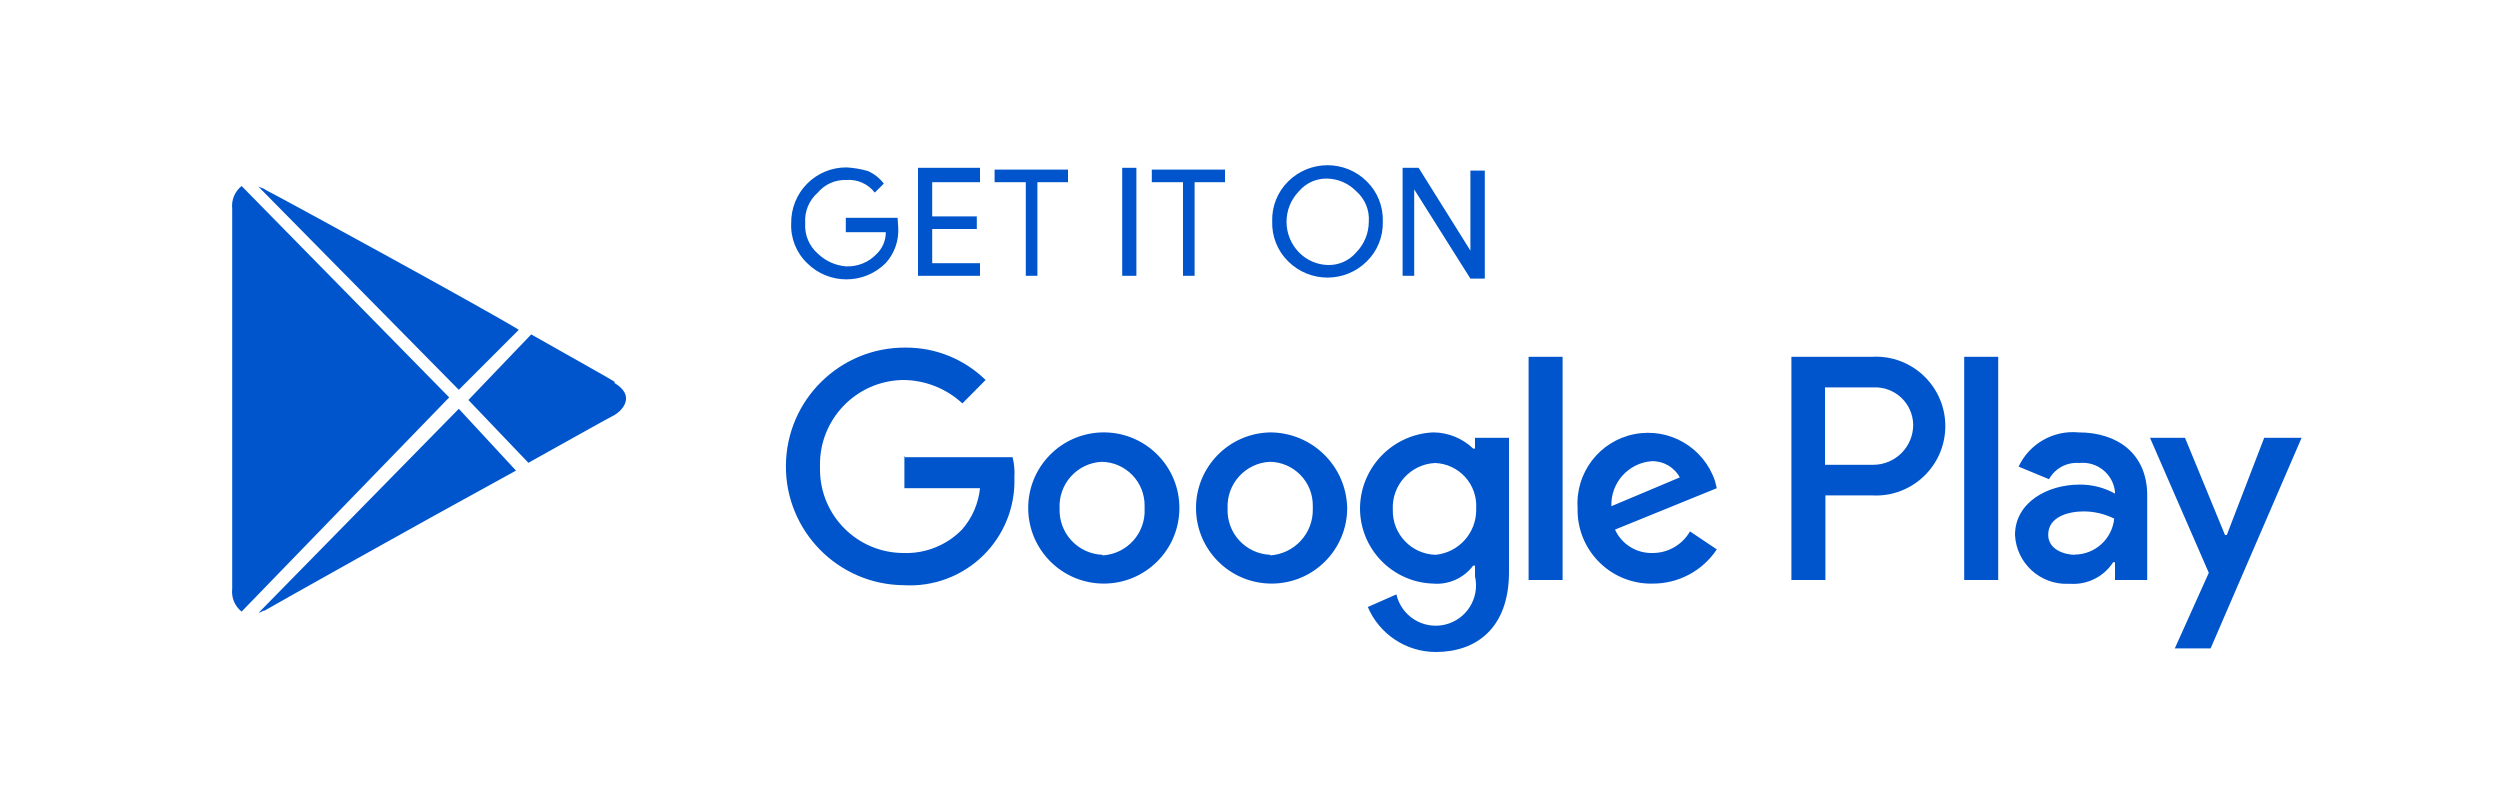
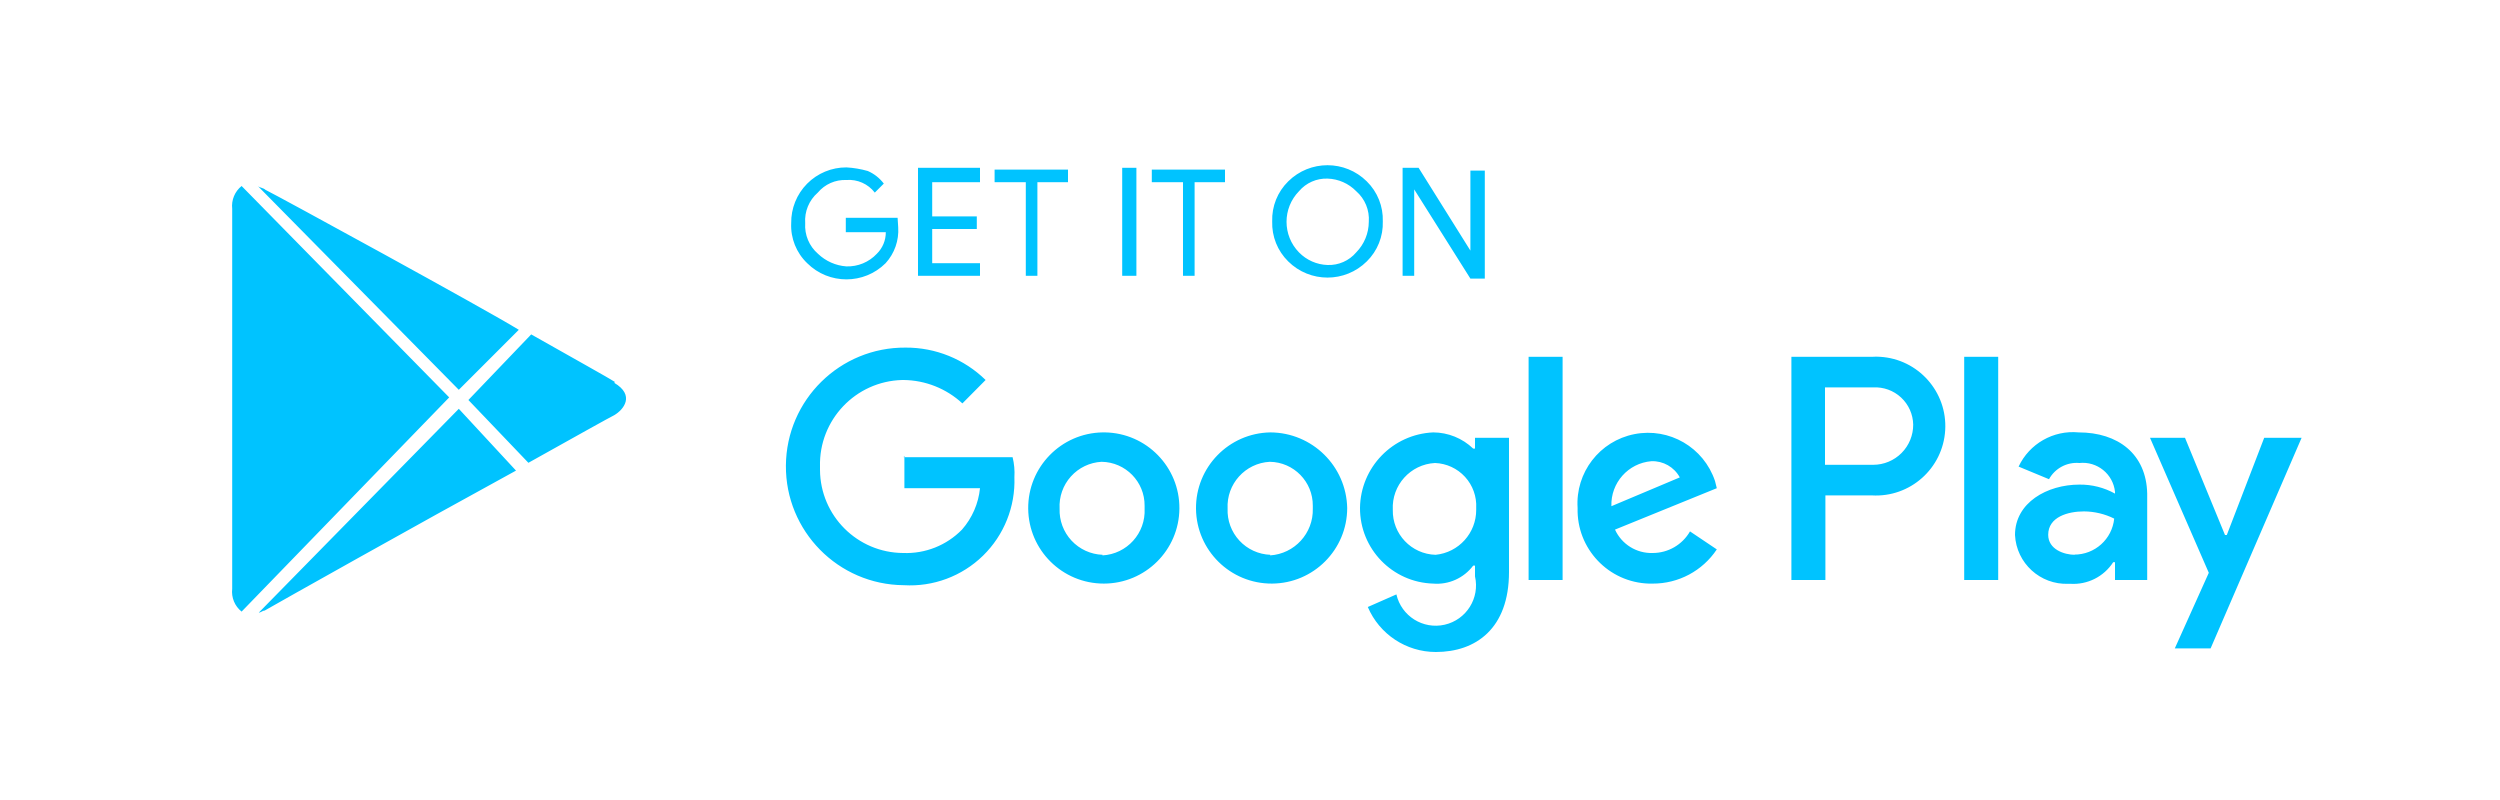
<svg xmlns="http://www.w3.org/2000/svg" width="125" height="40" viewBox="0 0 125 40">
-   <path fill="#0055cc" d="M22.94,19.49l3-3c-1.62-1-12-6.67-12.67-7-.1-.1-.29-.1-.38-.19ZM12.08,9.3a1.28,1.28,0,0,0-.47,1.14v19a1.27,1.27,0,0,0,.47,1.14L22.46,19.87ZM22.94,20.44l-10,10.19c.1,0,.19-.1.29-.1.66-.38,7.61-4.29,12.57-7Zm7.81-1.34c-.29-.19-2-1.14-4.19-2.38L23.42,20l3,3.14c2.38-1.33,4.1-2.29,4.29-2.38.48-.28,1.05-1,0-1.62Zm14.16-7.74a2.43,2.43,0,0,1-.63,1.8,2.78,2.78,0,0,1-3.92,0,2.6,2.6,0,0,1-.8-2,2.75,2.75,0,0,1,2.76-2.79,4.89,4.89,0,0,1,1.07.18,2,2,0,0,1,.8.63l-.45.45A1.63,1.63,0,0,0,42.32,9a1.77,1.77,0,0,0-1.43.63,1.85,1.85,0,0,0-.63,1.53,1.86,1.86,0,0,0,.64,1.53,2.29,2.29,0,0,0,1.42.63,2,2,0,0,0,1.52-.63,1.5,1.5,0,0,0,.45-1.08h-2v-.72h2.59ZM49,9.11H46.61v1.71h2.23v.63H46.61v1.71H49v.63H45.9V8.39H49ZM52,13.79h-.71V9.11H49.73V8.48H53.4v.63H51.87v4.68Zm4.11,0V8.39h.71v5.4Zm3.75,0h-.71V9.11H57.59V8.48h3.66v.63H59.73v4.68Zm8.48-.72a2.79,2.79,0,0,1-3.93,0,2.68,2.68,0,0,1-.8-2,2.68,2.68,0,0,1,.8-2,2.79,2.79,0,0,1,3.93,0,2.68,2.68,0,0,1,.8,2,2.68,2.68,0,0,1-.8,2Zm-3.39-.45a2.09,2.09,0,0,0,1.43.63,1.79,1.79,0,0,0,1.43-.63,2.2,2.2,0,0,0,.63-1.53,1.85,1.85,0,0,0-.63-1.53,2.09,2.09,0,0,0-1.43-.63,1.79,1.79,0,0,0-1.43.63,2.19,2.19,0,0,0,0,3.06Zm5.18,1.17V8.39h.8l2.59,4.14h0v-4h.72v5.4h-.72L70.71,9.47h0v4.32Zm-6.61,7.83a3.78,3.78,0,1,0,3.84,3.78,3.86,3.86,0,0,0-3.84-3.78Zm0,6.12a2.22,2.22,0,0,1-2.14-2.31v0a2.23,2.23,0,0,1,2.11-2.34h0a2.18,2.18,0,0,1,2.15,2.2.71.71,0,0,1,0,.14,2.28,2.28,0,0,1-2.14,2.34Zm-8.39-6.12a3.78,3.78,0,1,0,.12,0Zm0,6.12a2.23,2.23,0,0,1-2.15-2.31v0a2.22,2.22,0,0,1,2.1-2.34h0a2.18,2.18,0,0,1,2.15,2.2.71.71,0,0,1,0,.14,2.23,2.23,0,0,1-2.11,2.34Zm-9.91-4.95v1.62H49a3.7,3.7,0,0,1-.9,2.07,3.9,3.9,0,0,1-2.94,1.17A4.18,4.18,0,0,1,41,23.5a1,1,0,0,1,0-.17A4.22,4.22,0,0,1,45.11,19h.07a4.4,4.4,0,0,1,2.94,1.17L49.28,19a5.67,5.67,0,0,0-4-1.62,5.94,5.94,0,1,0-.09,11.88,5.22,5.22,0,0,0,5.53-5.4,3.3,3.3,0,0,0-.09-1H45.18Zm40.53,1.26a3.53,3.53,0,0,0-6.87,1.35,3.68,3.68,0,0,0,3.57,3.78h.18a3.83,3.83,0,0,0,3.21-1.71l-1.34-.9a2.15,2.15,0,0,1-1.87,1.08,2,2,0,0,1-1.88-1.17l5.09-2.07Zm-5.18,1.26a2.18,2.18,0,0,1,2-2.25,1.55,1.55,0,0,1,1.42.81ZM76.43,29h1.7V17.84h-1.7Zm-2.77-6.57h0a2.9,2.9,0,0,0-2-.81A3.83,3.83,0,0,0,68,25.4a3.77,3.77,0,0,0,3.66,3.78,2.27,2.27,0,0,0,2-.9h.09v.54a2,2,0,0,1-3.93.9l-1.43.63a3.7,3.7,0,0,0,3.4,2.25c2,0,3.66-1.17,3.66-4V21.89H73.75v.54Zm-1.88,5.31a2.2,2.2,0,0,1-2.14-2.25,2.23,2.23,0,0,1,2.11-2.34h0a2.14,2.14,0,0,1,2.06,2.25v.09A2.25,2.25,0,0,1,71.78,27.74Zm21.79-9.9h-4V29h1.7V24.77h2.32A3.47,3.47,0,1,0,94,17.84a2.41,2.41,0,0,0-.38,0Zm.09,5.4H91.25V19.37h2.41a1.9,1.9,0,0,1,2,1.86v0A2,2,0,0,1,93.66,23.24Zm10.27-1.62a3,3,0,0,0-3,1.71l1.52.63a1.58,1.58,0,0,1,1.52-.81,1.62,1.62,0,0,1,1.78,1.44v.09a3.57,3.57,0,0,0-1.78-.45c-1.61,0-3.22.9-3.22,2.52a2.57,2.57,0,0,0,2.67,2.44h.1a2.37,2.37,0,0,0,2.14-1.08h.09V29h1.61V24.68C107.32,22.7,105.9,21.62,103.93,21.62Zm-.18,6.12c-.54,0-1.34-.27-1.34-1,0-.9,1-1.17,1.79-1.17a3.46,3.46,0,0,1,1.51.36,2,2,0,0,1-2,1.8Zm9.46-5.85-1.87,4.86h-.09l-2-4.86H107.5l2.94,6.75-1.7,3.78h1.79l4.55-10.53ZM98.21,29h1.7V17.84h-1.7Z" />
+   <path fill="#00C3FF" d="M22.94,19.49l3-3c-1.62-1-12-6.67-12.67-7-.1-.1-.29-.1-.38-.19ZM12.08,9.3a1.28,1.28,0,0,0-.47,1.14v19a1.27,1.27,0,0,0,.47,1.14L22.46,19.87ZM22.94,20.44l-10,10.19c.1,0,.19-.1.29-.1.66-.38,7.61-4.29,12.57-7Zm7.81-1.34c-.29-.19-2-1.14-4.19-2.38L23.42,20l3,3.14c2.38-1.33,4.1-2.29,4.29-2.38.48-.28,1.05-1,0-1.62Zm14.16-7.74a2.43,2.43,0,0,1-.63,1.8,2.78,2.78,0,0,1-3.92,0,2.6,2.6,0,0,1-.8-2,2.75,2.75,0,0,1,2.76-2.79,4.89,4.89,0,0,1,1.07.18,2,2,0,0,1,.8.63l-.45.45A1.63,1.63,0,0,0,42.32,9a1.77,1.77,0,0,0-1.43.63,1.85,1.85,0,0,0-.63,1.53,1.86,1.86,0,0,0,.64,1.53,2.29,2.29,0,0,0,1.42.63,2,2,0,0,0,1.52-.63,1.5,1.5,0,0,0,.45-1.08h-2v-.72h2.59ZM49,9.11H46.61v1.71h2.23v.63H46.61v1.71H49v.63H45.9V8.39H49ZM52,13.79h-.71V9.11H49.73V8.48H53.4v.63H51.87v4.68Zm4.11,0V8.39h.71v5.4Zm3.75,0h-.71V9.11H57.59V8.48h3.66v.63H59.73v4.68Zm8.48-.72a2.79,2.79,0,0,1-3.93,0,2.68,2.68,0,0,1-.8-2,2.68,2.68,0,0,1,.8-2,2.79,2.79,0,0,1,3.93,0,2.68,2.68,0,0,1,.8,2,2.68,2.68,0,0,1-.8,2Zm-3.39-.45a2.09,2.09,0,0,0,1.43.63,1.79,1.79,0,0,0,1.43-.63,2.2,2.2,0,0,0,.63-1.53,1.85,1.85,0,0,0-.63-1.53,2.09,2.09,0,0,0-1.43-.63,1.79,1.79,0,0,0-1.43.63,2.19,2.19,0,0,0,0,3.06Zm5.18,1.17V8.39h.8l2.59,4.14h0v-4h.72v5.4h-.72L70.71,9.47h0v4.32Zm-6.61,7.83a3.78,3.78,0,1,0,3.84,3.78,3.86,3.86,0,0,0-3.84-3.78Zm0,6.12a2.22,2.22,0,0,1-2.14-2.31v0a2.23,2.23,0,0,1,2.11-2.34h0a2.18,2.18,0,0,1,2.15,2.2.71.71,0,0,1,0,.14,2.28,2.28,0,0,1-2.14,2.34Zm-8.39-6.12a3.78,3.78,0,1,0,.12,0Zm0,6.12a2.23,2.23,0,0,1-2.15-2.31v0a2.22,2.22,0,0,1,2.1-2.34h0a2.18,2.18,0,0,1,2.15,2.2.71.71,0,0,1,0,.14,2.23,2.23,0,0,1-2.11,2.34Zm-9.91-4.95v1.62H49a3.7,3.7,0,0,1-.9,2.07,3.9,3.9,0,0,1-2.94,1.17A4.18,4.18,0,0,1,41,23.5a1,1,0,0,1,0-.17A4.22,4.22,0,0,1,45.11,19h.07a4.4,4.4,0,0,1,2.94,1.17L49.28,19a5.67,5.67,0,0,0-4-1.62,5.94,5.94,0,1,0-.09,11.88,5.22,5.22,0,0,0,5.53-5.4,3.3,3.3,0,0,0-.09-1H45.18Zm40.53,1.26a3.53,3.53,0,0,0-6.87,1.35,3.68,3.68,0,0,0,3.57,3.78h.18a3.83,3.83,0,0,0,3.21-1.71l-1.34-.9a2.15,2.15,0,0,1-1.87,1.08,2,2,0,0,1-1.88-1.17l5.09-2.07Zm-5.18,1.26a2.18,2.18,0,0,1,2-2.25,1.55,1.55,0,0,1,1.42.81ZM76.43,29h1.7V17.84h-1.7Zm-2.77-6.57h0a2.9,2.9,0,0,0-2-.81A3.83,3.83,0,0,0,68,25.4a3.77,3.77,0,0,0,3.66,3.78,2.27,2.27,0,0,0,2-.9h.09v.54a2,2,0,0,1-3.93.9l-1.43.63a3.7,3.7,0,0,0,3.4,2.25c2,0,3.66-1.17,3.66-4V21.89H73.75v.54Zm-1.88,5.31a2.2,2.2,0,0,1-2.14-2.25,2.23,2.23,0,0,1,2.11-2.34h0a2.14,2.14,0,0,1,2.06,2.25v.09A2.25,2.25,0,0,1,71.78,27.74Zm21.79-9.9h-4V29h1.7V24.77h2.32A3.47,3.47,0,1,0,94,17.84a2.41,2.41,0,0,0-.38,0Zm.09,5.4H91.25V19.37h2.41a1.9,1.9,0,0,1,2,1.86v0A2,2,0,0,1,93.66,23.24Zm10.27-1.62a3,3,0,0,0-3,1.71l1.52.63a1.58,1.58,0,0,1,1.52-.81,1.62,1.62,0,0,1,1.78,1.44v.09a3.57,3.57,0,0,0-1.78-.45c-1.61,0-3.22.9-3.22,2.52a2.57,2.57,0,0,0,2.67,2.44h.1a2.37,2.37,0,0,0,2.14-1.08h.09V29h1.61V24.68C107.32,22.7,105.9,21.62,103.93,21.62Zm-.18,6.12c-.54,0-1.34-.27-1.34-1,0-.9,1-1.17,1.79-1.17a3.46,3.46,0,0,1,1.51.36,2,2,0,0,1-2,1.8Zm9.46-5.85-1.87,4.86h-.09l-2-4.86H107.5l2.94,6.75-1.7,3.78h1.79l4.55-10.53ZM98.21,29h1.7V17.84h-1.7Z" />
</svg>
